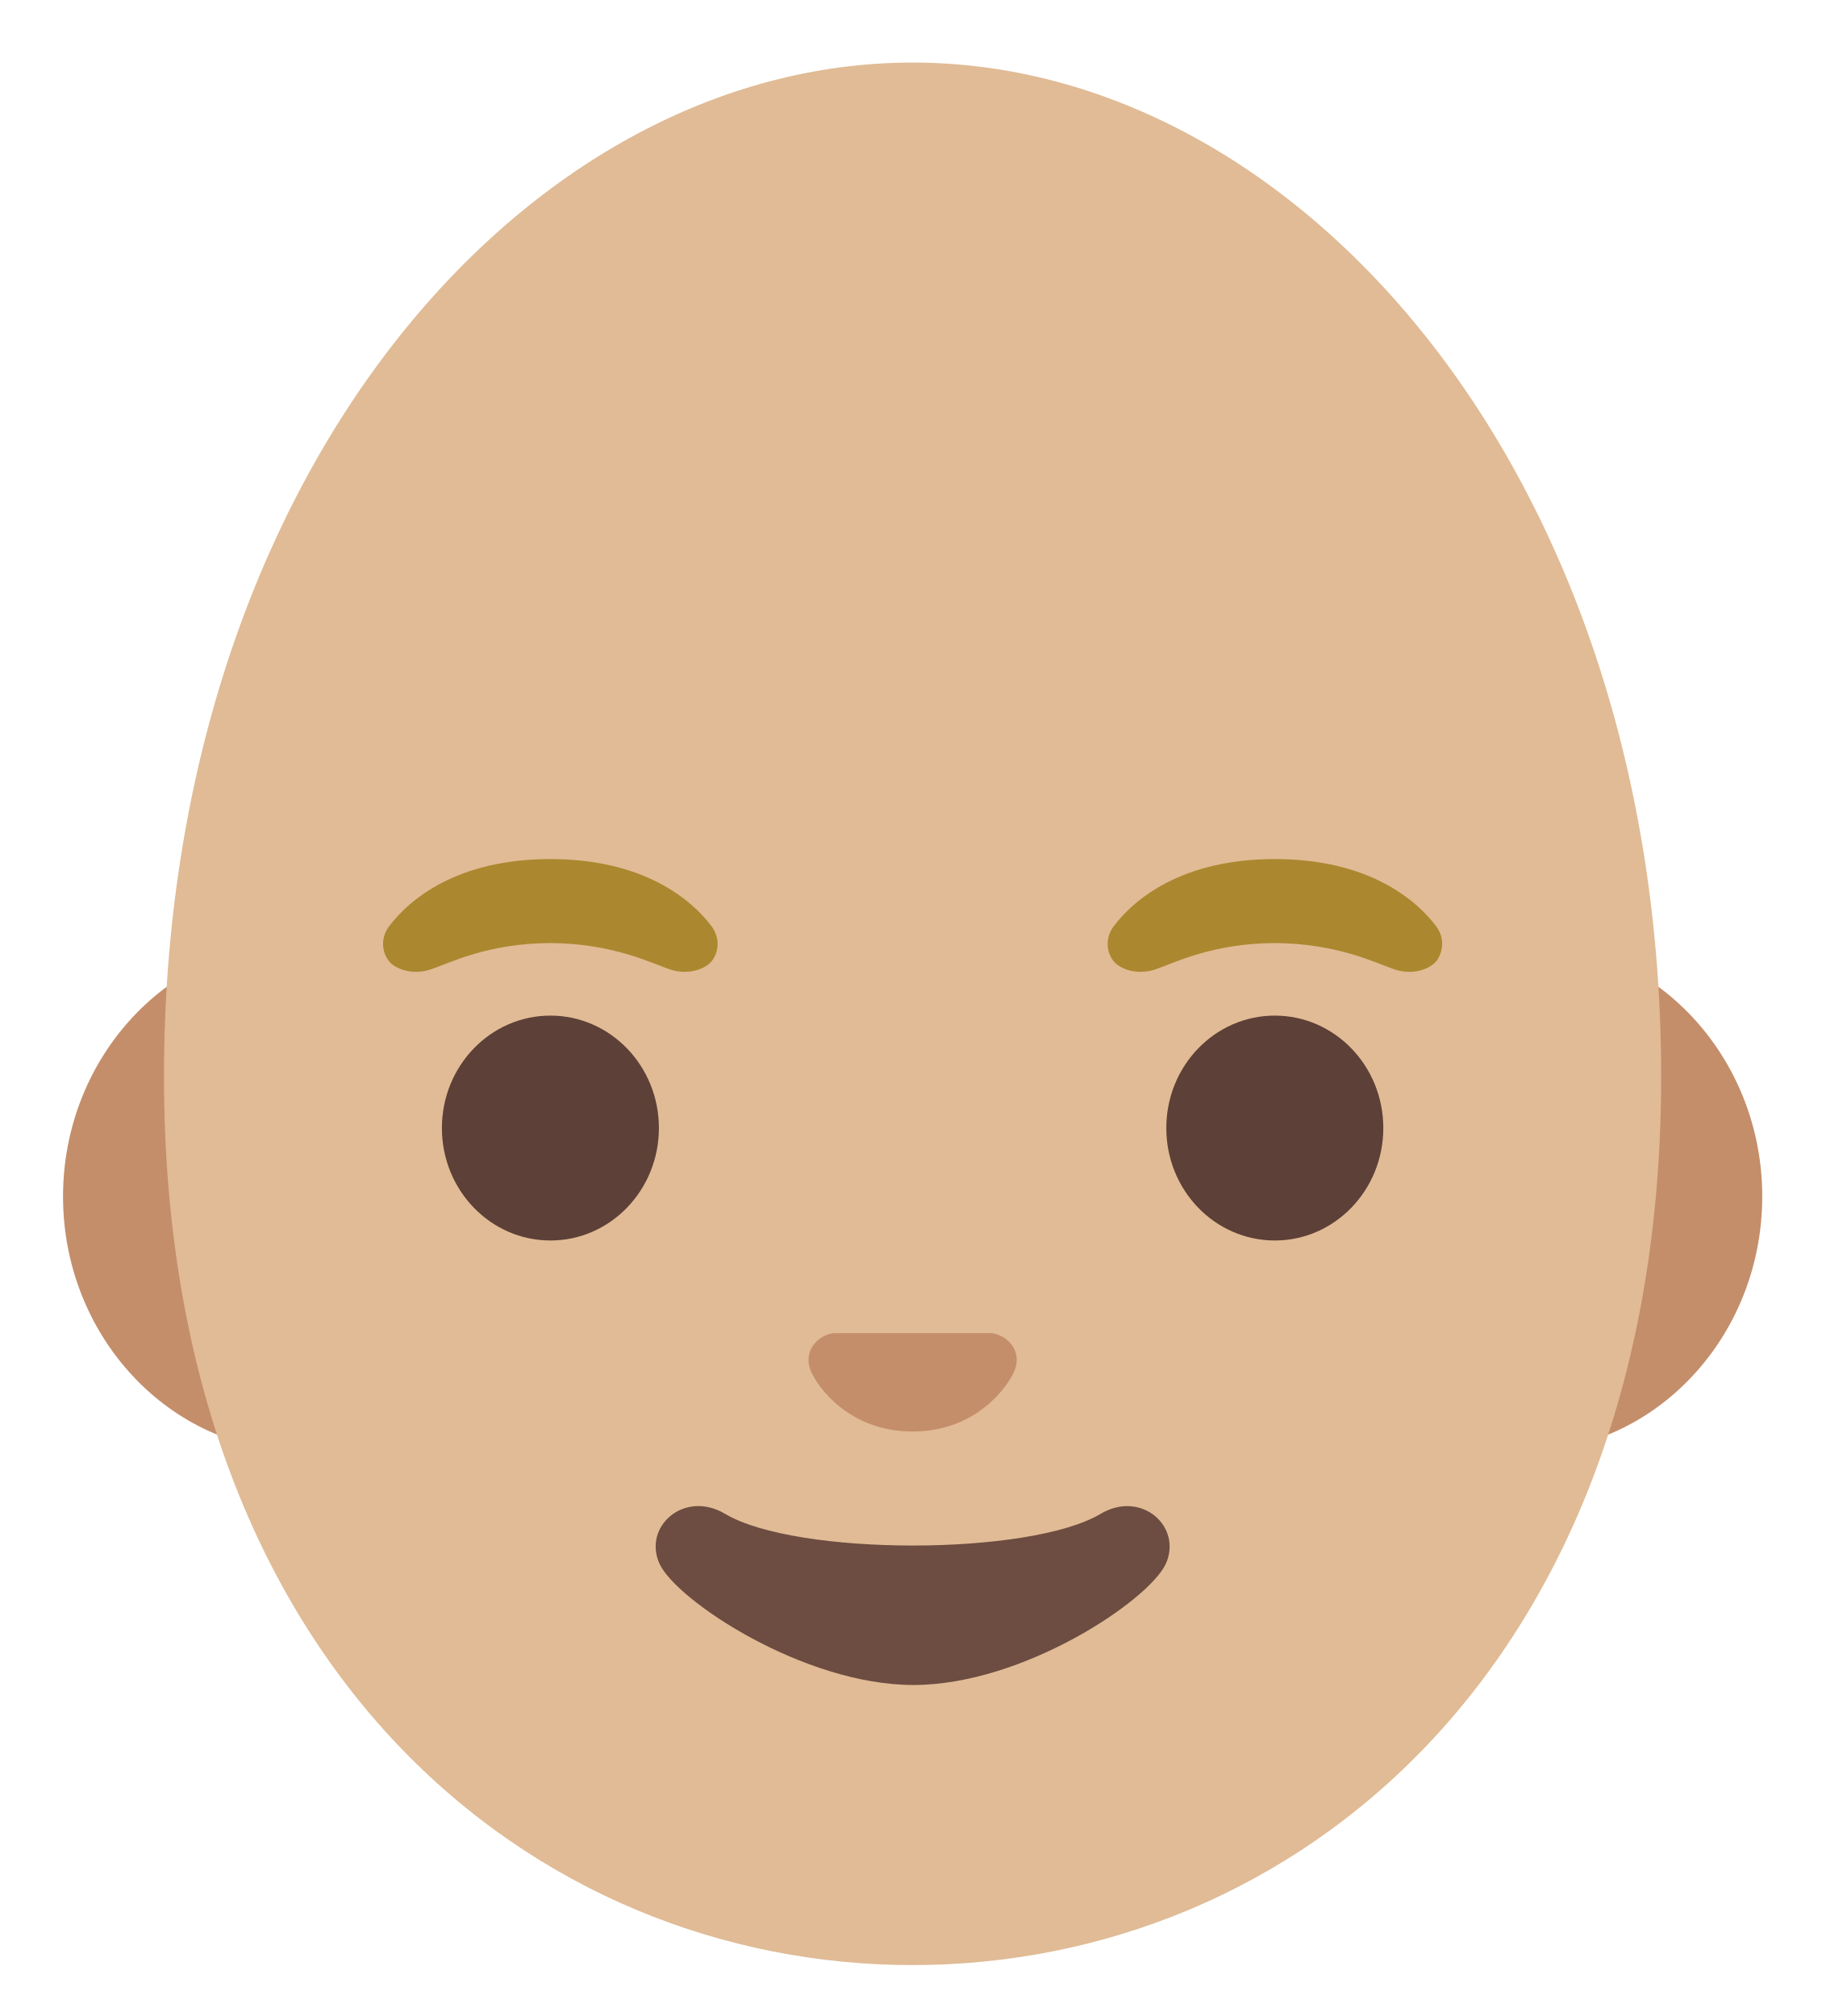
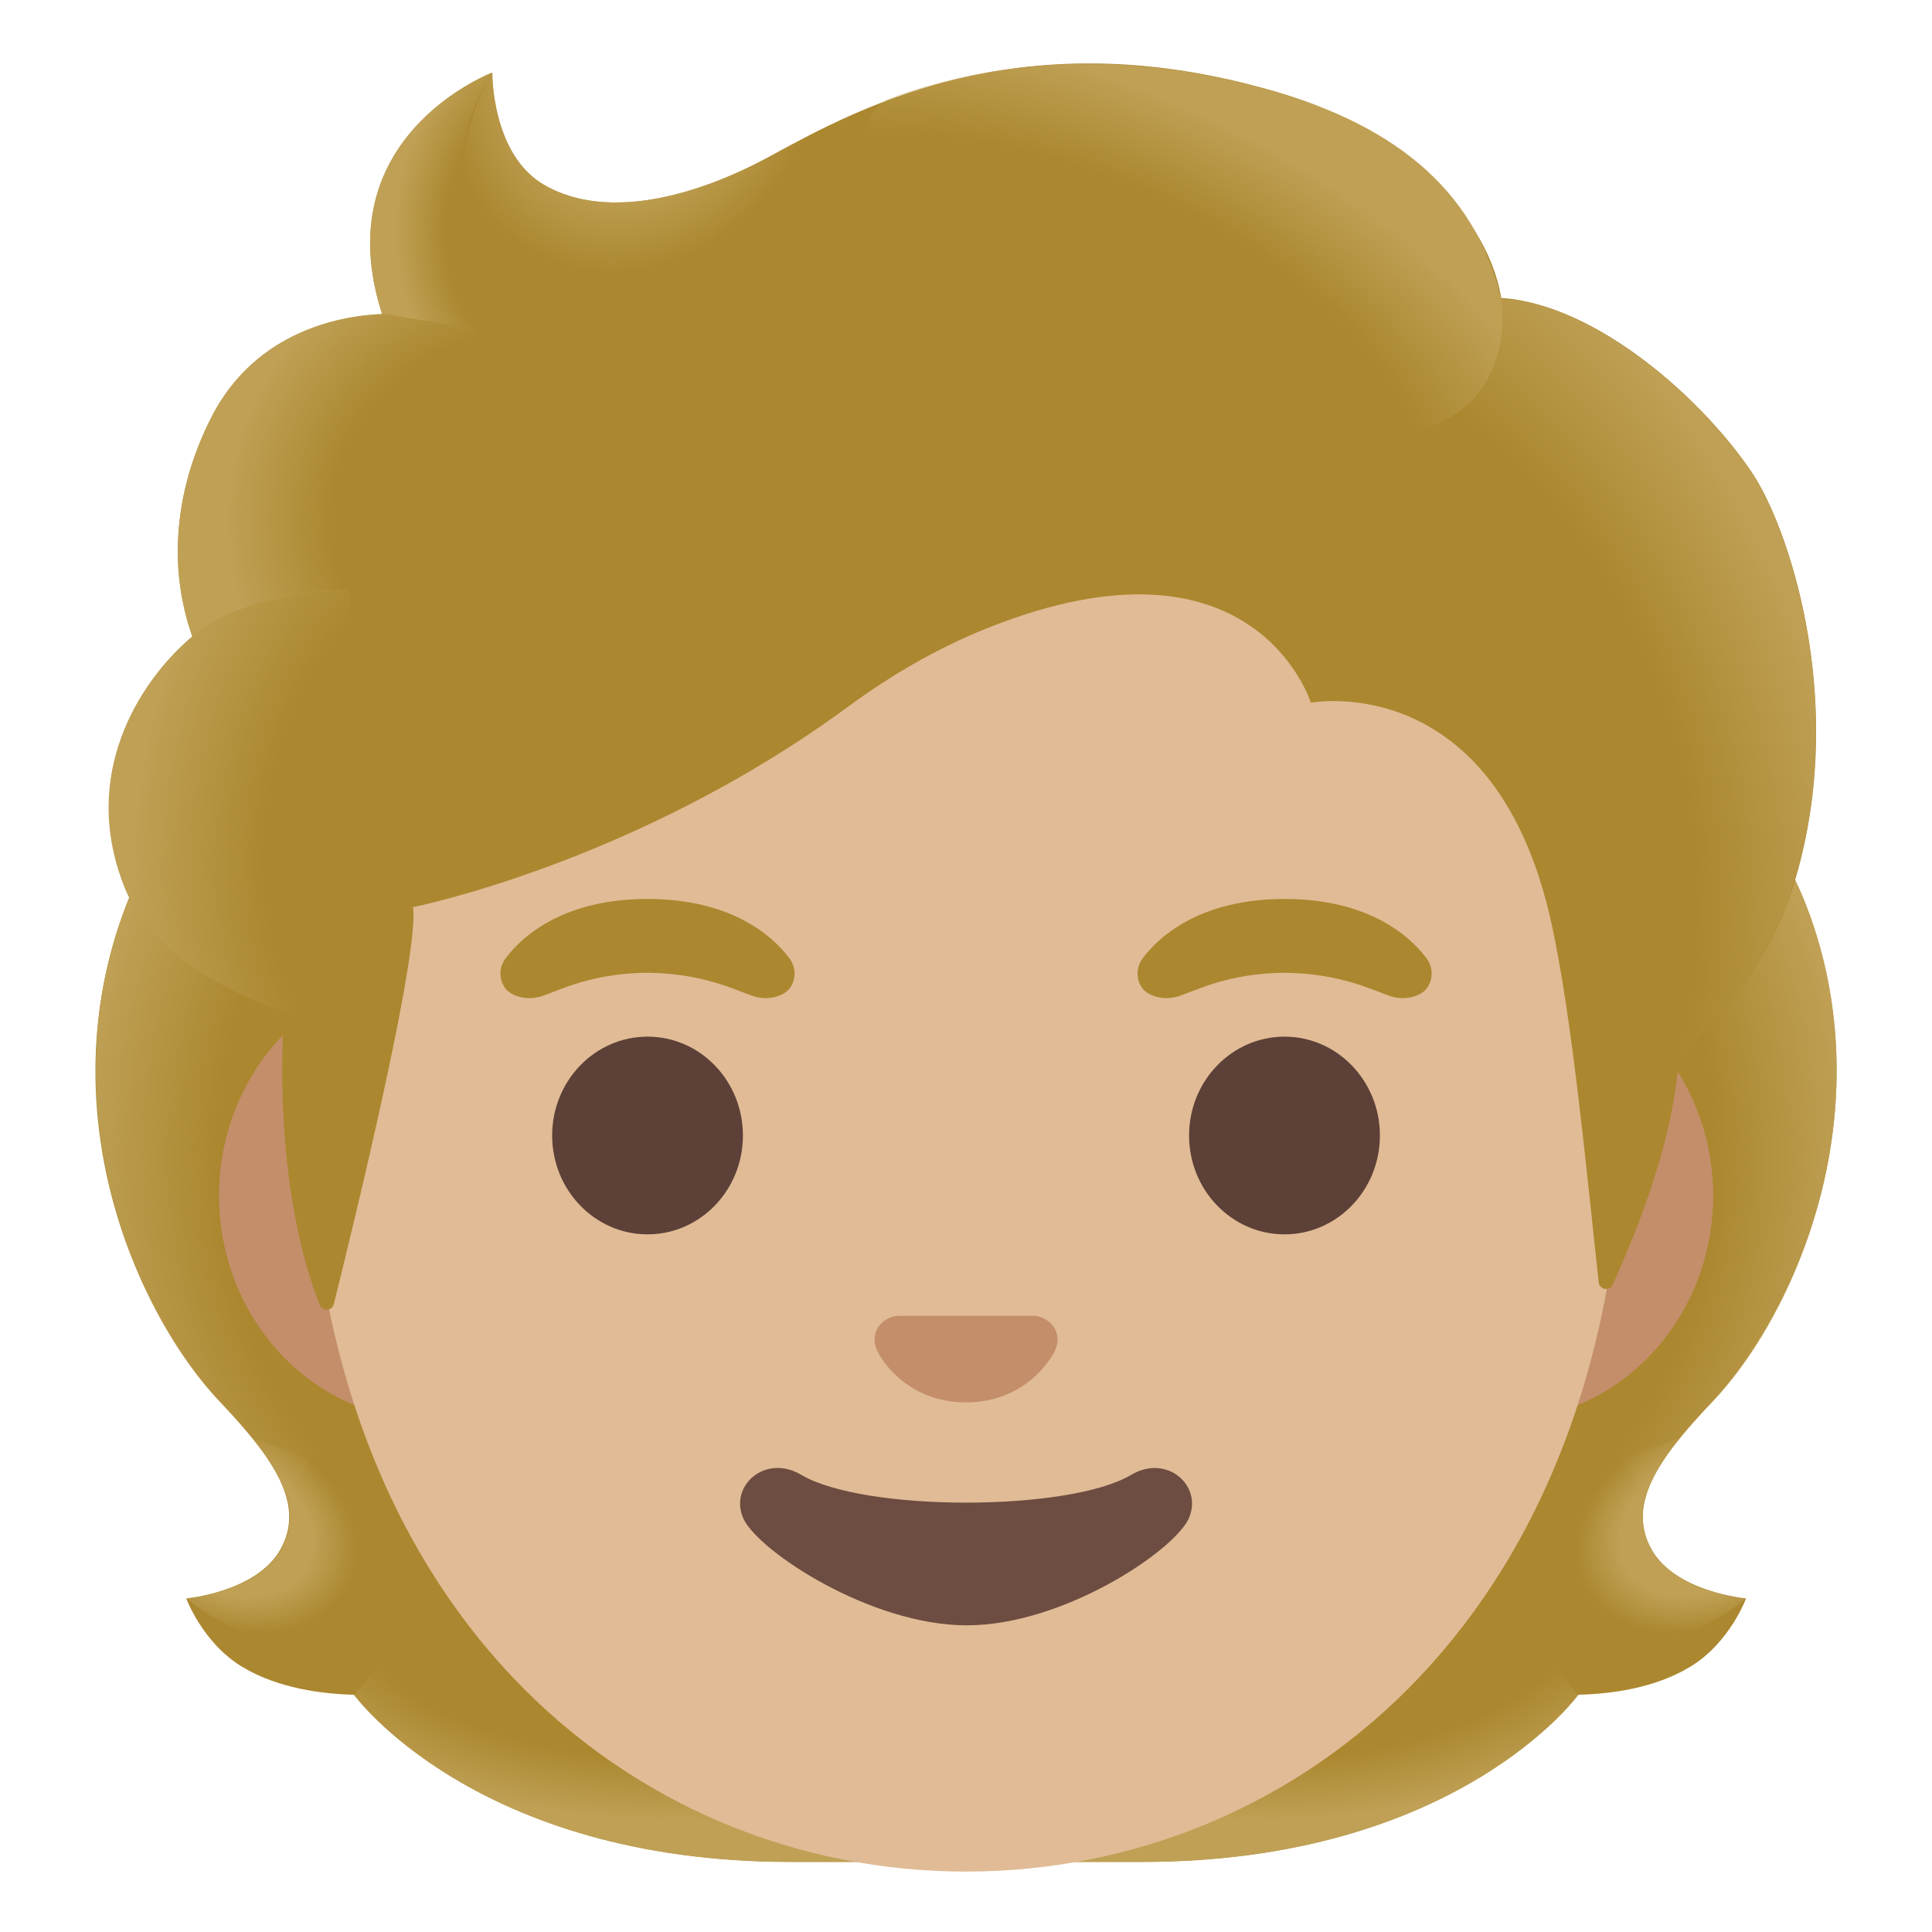
- <svg xmlns="http://www.w3.org/2000/svg" width="28" height="31" viewBox="0 0 28 31" fill="none">
-   <path d="M23.412 14.48H4.648C2.623 14.48 0.969 16.243 0.969 18.399C0.969 20.555 2.623 22.318 4.648 22.318H23.415C25.439 22.318 27.093 20.555 27.093 18.399C27.093 16.243 25.436 14.48 23.412 14.48Z" fill="#C48E6A" />
-   <path d="M14.03 0.962C8.055 0.962 2.521 7.351 2.521 16.549C2.521 25.696 8.224 30.217 14.03 30.217C19.836 30.217 25.539 25.696 25.539 16.549C25.539 7.354 20.005 0.962 14.03 0.962Z" fill="#E0BB95" />
-   <path d="M15.355 20.529C15.319 20.514 15.282 20.504 15.244 20.5H12.816C12.779 20.505 12.742 20.513 12.705 20.529C12.486 20.619 12.365 20.845 12.468 21.088C12.573 21.331 13.056 22.012 14.03 22.012C15.004 22.012 15.487 21.331 15.592 21.088C15.698 20.845 15.577 20.619 15.355 20.529Z" fill="#C48E6A" />
-   <path d="M16.92 23.279C15.827 23.928 12.241 23.928 11.148 23.279C10.52 22.904 9.879 23.476 10.14 24.047C10.396 24.606 12.351 25.91 14.043 25.91C15.735 25.91 17.664 24.609 17.923 24.047C18.181 23.476 17.548 22.906 16.92 23.279Z" fill="#6D4C41" />
-   <path d="M8.462 19.075C9.383 19.075 10.13 18.301 10.13 17.346C10.13 16.391 9.383 15.617 8.462 15.617C7.541 15.617 6.794 16.391 6.794 17.346C6.794 18.301 7.541 19.075 8.462 19.075Z" fill="#5D4037" />
-   <path d="M19.599 19.075C20.52 19.075 21.267 18.301 21.267 17.346C21.267 16.391 20.52 15.617 19.599 15.617C18.677 15.617 17.931 16.391 17.931 17.346C17.931 18.301 18.677 19.075 19.599 19.075Z" fill="#5D4037" />
-   <path d="M10.939 14.242C10.623 13.823 9.886 13.21 8.461 13.21C7.036 13.21 6.3 13.823 5.983 14.242C5.843 14.43 5.877 14.643 5.975 14.773C6.065 14.894 6.331 15.005 6.627 14.905C6.922 14.805 7.498 14.506 8.461 14.501C9.424 14.509 10.002 14.805 10.295 14.905C10.588 15.005 10.857 14.894 10.947 14.773C11.045 14.643 11.079 14.43 10.939 14.242Z" fill="#AB872F" />
-   <path d="M22.079 14.242C21.762 13.823 21.026 13.21 19.601 13.21C18.176 13.21 17.439 13.823 17.123 14.242C16.983 14.43 17.017 14.643 17.115 14.773C17.204 14.894 17.471 15.005 17.767 14.905C18.062 14.804 18.637 14.506 19.601 14.501C20.564 14.509 21.142 14.804 21.435 14.905C21.73 15.005 21.997 14.894 22.087 14.773C22.182 14.643 22.219 14.43 22.079 14.242Z" fill="#AB872F" />
+ <svg xmlns="http://www.w3.org/2000/svg" width="30" height="30" viewBox="0 0 30 30" fill="none">
+   <path d="M25.641 24.052C25.261 23.358 25.746 22.655 26.574 21.783C27.886 20.398 29.316 17.189 27.989 13.929C27.996 13.91 27.727 13.362 27.736 13.343L27.188 13.315C27.012 13.289 21.009 13.277 15 13.277C8.991 13.277 2.988 13.289 2.813 13.315C2.813 13.315 2.004 13.91 2.011 13.927C0.685 17.187 2.114 20.395 3.427 21.78C4.254 22.652 4.739 23.358 4.36 24.049C3.992 24.722 2.892 24.82 2.892 24.82C2.892 24.82 3.145 25.509 3.757 25.88C4.322 26.222 5.016 26.304 5.496 26.316C5.496 26.316 7.371 28.91 12.274 28.91H17.731C22.634 28.91 24.509 26.316 24.509 26.316C24.989 26.304 25.683 26.224 26.248 25.88C26.86 25.509 27.113 24.82 27.113 24.82C27.113 24.82 26.011 24.724 25.641 24.052Z" fill="#AB872F" />
+   <path d="M14.998 28.913V26.032L23.712 25.343L24.504 26.318C24.504 26.318 22.629 28.913 17.726 28.913H14.998Z" fill="url(#paint0_radial_605_1958)" />
+   <path d="M24.483 25.062C23.177 23.079 26.072 22.341 26.072 22.341L26.074 22.343C25.57 22.969 25.343 23.515 25.638 24.052C26.006 24.724 27.105 24.823 27.105 24.823C27.105 24.823 25.61 26.154 24.483 25.062Z" fill="url(#paint1_radial_605_1958)" />
+   <path d="M27.996 13.927C29.292 17.084 27.928 20.334 26.651 21.706C26.475 21.893 25.732 22.624 25.563 23.206C25.563 23.206 22.652 19.148 21.785 16.762C21.609 16.282 21.45 15.785 21.429 15.274C21.412 14.89 21.473 14.433 21.694 14.107C21.965 13.706 27.841 13.589 27.841 13.589C27.841 13.594 27.996 13.927 27.996 13.927Z" fill="url(#paint2_radial_605_1958)" />
+   <path d="M2.011 13.927C0.717 17.084 2.079 20.334 3.356 21.706C3.532 21.893 4.275 22.624 4.444 23.206C4.444 23.206 7.355 19.148 8.222 16.762C8.398 16.282 8.557 15.785 8.578 15.274C8.594 14.89 8.533 14.433 8.313 14.107C8.041 13.706 7.725 13.814 7.265 13.814C6.387 13.814 2.543 13.589 2.245 13.589C2.245 13.594 2.011 13.927 2.011 13.927Z" fill="url(#paint3_radial_605_1958)" />
+   <path d="M15.009 28.913V26.032L6.295 25.343L5.503 26.318C5.503 26.318 7.378 28.913 12.281 28.913H15.009Z" fill="url(#paint4_radial_605_1958)" />
+   <path d="M5.524 25.062C6.829 23.079 3.935 22.341 3.935 22.341L3.933 22.343C4.437 22.969 4.664 23.515 4.369 24.052C4.001 24.724 2.901 24.823 2.901 24.823C2.901 24.823 4.397 26.154 5.524 25.062Z" fill="url(#paint5_radial_605_1958)" />
+   <path d="M23.332 15.087H6.668C4.87 15.087 3.401 16.652 3.401 18.567C3.401 20.482 4.87 22.048 6.668 22.048H23.334C25.132 22.048 26.602 20.482 26.602 18.567C26.602 16.652 25.13 15.087 23.332 15.087Z" fill="#C48E6A" />
+   <path d="M15 3.082C9.694 3.082 4.779 8.756 4.779 16.924C4.779 25.048 9.844 29.062 15 29.062C20.156 29.062 25.221 25.048 25.221 16.924C25.221 8.759 20.306 3.082 15 3.082Z" fill="#E0BB95" />
+   <path d="M16.177 20.459C16.145 20.446 16.112 20.437 16.078 20.433H13.922C13.889 20.438 13.856 20.445 13.823 20.459C13.629 20.538 13.521 20.74 13.613 20.956C13.706 21.171 14.135 21.776 15 21.776C15.865 21.776 16.294 21.171 16.388 20.956C16.481 20.74 16.373 20.538 16.177 20.459Z" fill="#C48E6A" />
+   <path d="M17.566 22.901C16.596 23.477 13.411 23.477 12.441 22.901C11.883 22.568 11.313 23.077 11.545 23.583C11.773 24.08 13.509 25.238 15.012 25.238C16.514 25.238 18.227 24.082 18.457 23.583C18.687 23.077 18.124 22.57 17.566 22.901Z" fill="#6D4C41" />
+   <path d="M10.055 19.167C10.873 19.167 11.536 18.48 11.536 17.632C11.536 16.784 10.873 16.097 10.055 16.097C9.237 16.097 8.574 16.784 8.574 17.632C8.574 18.48 9.237 19.167 10.055 19.167Z" fill="#5D4037" />
+   <path d="M19.946 19.167C20.764 19.167 21.427 18.48 21.427 17.632C21.427 16.784 20.764 16.097 19.946 16.097C19.128 16.097 18.464 16.784 18.464 17.632C18.464 18.48 19.128 19.167 19.946 19.167Z" fill="#5D4037" />
+   <path d="M12.255 14.876C11.974 14.503 11.32 13.959 10.055 13.959C8.789 13.959 8.135 14.503 7.854 14.876C7.73 15.042 7.76 15.232 7.847 15.347C7.927 15.455 8.163 15.553 8.426 15.464C8.688 15.375 9.199 15.11 10.055 15.105C10.91 15.113 11.423 15.375 11.684 15.464C11.944 15.553 12.183 15.455 12.262 15.347C12.349 15.232 12.38 15.042 12.255 14.876Z" fill="#AB872F" />
+   <path d="M22.148 14.876C21.867 14.503 21.213 13.959 19.948 13.959C18.682 13.959 18.028 14.503 17.747 14.876C17.623 15.042 17.653 15.232 17.74 15.347C17.82 15.455 18.056 15.553 18.319 15.464C18.581 15.375 19.092 15.11 19.948 15.105C20.803 15.113 21.317 15.375 21.577 15.464C21.839 15.553 22.076 15.455 22.155 15.347C22.24 15.232 22.273 15.042 22.148 14.876Z" fill="#AB872F" />
+   <path d="M27.22 7.362C26.475 6.234 24.809 4.725 23.311 4.627C23.072 3.187 21.53 1.969 20.039 1.495C16.006 0.218 13.378 1.65 11.97 2.419C11.677 2.578 9.783 3.628 8.459 2.876C7.629 2.405 7.645 1.127 7.645 1.127C7.645 1.127 5.046 2.116 5.934 4.877C5.041 4.915 3.87 5.29 3.251 6.544C2.513 8.037 2.775 9.286 2.988 9.884C2.22 10.535 1.254 11.925 1.917 13.727C2.416 15.084 4.409 15.708 4.409 15.708C4.268 18.15 4.723 19.655 4.964 20.262C5.006 20.367 5.159 20.358 5.184 20.248C5.484 19.038 6.516 14.822 6.413 14.086C6.413 14.086 9.872 13.399 13.172 10.971C13.845 10.477 14.571 10.055 15.345 9.748C19.488 8.098 20.355 10.912 20.355 10.912C20.355 10.912 23.227 10.362 24.094 14.351C24.42 15.846 24.64 18.239 24.825 19.913C24.839 20.03 24.998 20.055 25.045 19.945C25.336 19.282 25.915 17.962 26.053 16.619C26.102 16.146 27.377 15.52 27.924 13.491C28.659 10.779 27.757 8.175 27.22 7.362Z" fill="#AB872F" />
+   <path d="M26.044 16.629C26.093 16.155 27.368 15.53 27.914 13.5C27.973 13.284 28.022 13.064 28.067 12.844C28.512 10.376 27.713 8.112 27.216 7.362C26.527 6.321 25.05 4.955 23.648 4.676C23.527 4.659 23.407 4.645 23.295 4.638C23.295 4.638 23.395 5.292 23.131 5.815C22.788 6.492 22.092 6.652 22.092 6.652C25.746 10.306 25.486 13.362 26.044 16.629Z" fill="url(#paint6_radial_605_1958)" />
+   <path d="M12.851 1.957C12.518 2.119 12.223 2.28 11.967 2.419C11.674 2.578 9.781 3.628 8.456 2.876C7.641 2.412 7.641 1.174 7.643 1.13C7.268 1.608 6.134 5.027 9.45 5.255C10.88 5.353 11.764 4.106 12.284 3.049C12.474 2.667 12.771 2.107 12.851 1.957Z" fill="url(#paint7_radial_605_1958)" />
+   <path d="M19.622 1.371C21.854 1.976 22.943 3.11 23.307 4.629C23.414 5.074 23.541 9.227 15.612 4.507C12.664 2.752 13.467 1.652 13.814 1.528C15.162 1.038 17.121 0.694 19.622 1.371Z" fill="url(#paint8_radial_605_1958)" />
+   <path d="M7.634 1.13C7.629 1.132 7.624 1.134 7.615 1.137H7.613C7.329 1.256 5.098 2.288 5.932 4.873L8.306 5.255C6.207 3.129 7.643 1.125 7.643 1.125L7.634 1.13Z" fill="url(#paint9_radial_605_1958)" />
+   <path d="M7.399 5.112L5.932 4.875C5.876 4.875 5.679 4.894 5.574 4.908C4.749 5.023 3.774 5.449 3.249 6.544C2.681 7.72 2.698 8.73 2.85 9.405C2.895 9.633 2.986 9.886 2.986 9.886C2.986 9.886 3.713 9.197 5.44 9.152L7.399 5.112Z" fill="url(#paint10_radial_605_1958)" />
+   <path d="M2.916 9.942C2.194 10.584 1.219 12.014 1.938 13.786C2.48 15.124 4.406 15.706 4.406 15.706C4.406 15.713 4.791 15.825 4.99 15.825L5.44 9.148C4.517 9.148 3.631 9.424 3.056 9.823C3.061 9.837 2.913 9.933 2.916 9.942Z" fill="url(#paint11_radial_605_1958)" />
+   <defs>
+     <radialGradient id="paint0_radial_605_1958" cx="0" cy="0" r="1" gradientUnits="userSpaceOnUse" gradientTransform="translate(19.4467 24.7535) scale(7.14117 3.50774)">
+       <stop offset="0.728" stop-color="#BFA055" stop-opacity="0" />
+       <stop offset="1" stop-color="#BFA055" />
+     </radialGradient>
+     <radialGradient id="paint1_radial_605_1958" cx="0" cy="0" r="1" gradientUnits="userSpaceOnUse" gradientTransform="translate(26.4804 23.691) rotate(154.924) scale(2.11021 1.56547)">
+       <stop offset="0.663" stop-color="#BFA055" />
+       <stop offset="1" stop-color="#BFA055" stop-opacity="0" />
+     </radialGradient>
+     <radialGradient id="paint2_radial_605_1958" cx="0" cy="0" r="1" gradientUnits="userSpaceOnUse" gradientTransform="translate(21.0114 17.7221) rotate(-94.2783) scale(9.26941 7.72545)">
+       <stop offset="0.725" stop-color="#BFA055" stop-opacity="0" />
+       <stop offset="1" stop-color="#BFA055" />
+     </radialGradient>
+     <radialGradient id="paint3_radial_605_1958" cx="0" cy="0" r="1" gradientUnits="userSpaceOnUse" gradientTransform="translate(8.99529 17.722) rotate(-85.7217) scale(9.26941 7.72545)">
+       <stop offset="0.725" stop-color="#BFA055" stop-opacity="0" />
+       <stop offset="1" stop-color="#BFA055" />
+     </radialGradient>
+     <radialGradient id="paint4_radial_605_1958" cx="0" cy="0" r="1" gradientUnits="userSpaceOnUse" gradientTransform="translate(10.5598 24.7535) rotate(180) scale(7.14117 3.50774)">
+       <stop offset="0.728" stop-color="#BFA055" stop-opacity="0" />
+       <stop offset="1" stop-color="#BFA055" />
+     </radialGradient>
+     <radialGradient id="paint5_radial_605_1958" cx="0" cy="0" r="1" gradientUnits="userSpaceOnUse" gradientTransform="translate(3.52648 23.6913) rotate(25.0761) scale(2.11021 1.56547)">
+       <stop offset="0.663" stop-color="#BFA055" />
+       <stop offset="1" stop-color="#BFA055" stop-opacity="0" />
+     </radialGradient>
+     <radialGradient id="paint6_radial_605_1958" cx="0" cy="0" r="1" gradientUnits="userSpaceOnUse" gradientTransform="translate(20.4943 12.8314) rotate(72.0851) scale(10.8652 8.06174)">
+       <stop offset="0.699" stop-color="#BFA055" stop-opacity="0" />
+       <stop offset="1" stop-color="#BFA055" />
+     </radialGradient>
+     <radialGradient id="paint7_radial_605_1958" cx="0" cy="0" r="1" gradientUnits="userSpaceOnUse" gradientTransform="translate(9.90183 0.98482) rotate(28.2026) scale(2.84889 3.37795)">
+       <stop offset="0.58" stop-color="#BFA055" />
+       <stop offset="1" stop-color="#BFA055" stop-opacity="0" />
+     </radialGradient>
+     <radialGradient id="paint8_radial_605_1958" cx="0" cy="0" r="1" gradientUnits="userSpaceOnUse" gradientTransform="translate(16.2689 6.15907) rotate(-157.19) scale(8.90992 5.00741)">
+       <stop offset="0.699" stop-color="#BFA055" stop-opacity="0" />
+       <stop offset="1" stop-color="#BFA055" />
+     </radialGradient>
+     <radialGradient id="paint9_radial_605_1958" cx="0" cy="0" r="1" gradientUnits="userSpaceOnUse" gradientTransform="translate(8.75815 3.58356) scale(2.61492 3.19883)">
+       <stop offset="0.702" stop-color="#BFA055" stop-opacity="0" />
+       <stop offset="1" stop-color="#BFA055" />
+     </radialGradient>
+     <radialGradient id="paint10_radial_605_1958" cx="0" cy="0" r="1" gradientUnits="userSpaceOnUse" gradientTransform="translate(8.39811 8.1993) rotate(-164.942) scale(4.90448 4.5897)">
+       <stop offset="0.66" stop-color="#BFA055" stop-opacity="0" />
+       <stop offset="1" stop-color="#BFA055" />
+     </radialGradient>
+     <radialGradient id="paint11_radial_605_1958" cx="0" cy="0" r="1" gradientUnits="userSpaceOnUse" gradientTransform="translate(7.23535 12.9349) rotate(7.83355) scale(5.14915 7.2354)">
+       <stop offset="0.598" stop-color="#BFA055" stop-opacity="0" />
+       <stop offset="1" stop-color="#BFA055" />
+     </radialGradient>
+   </defs>
</svg>
